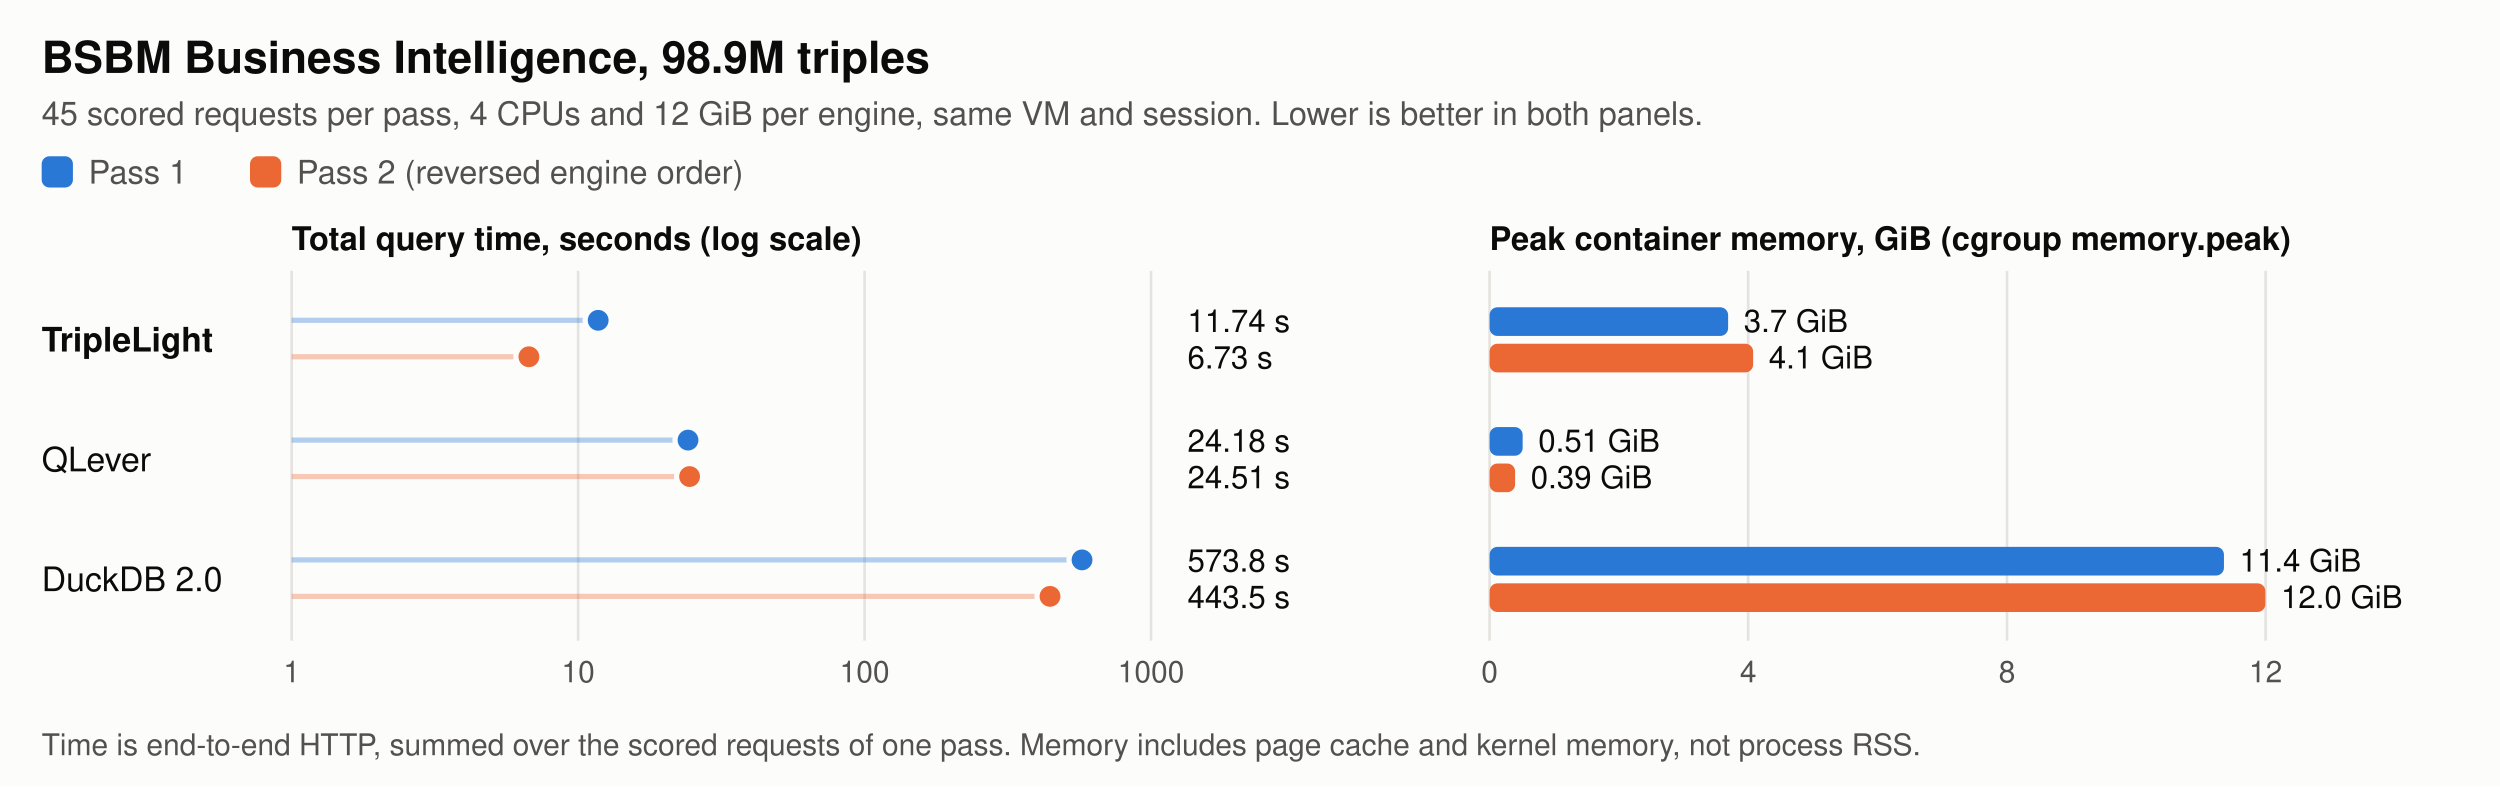
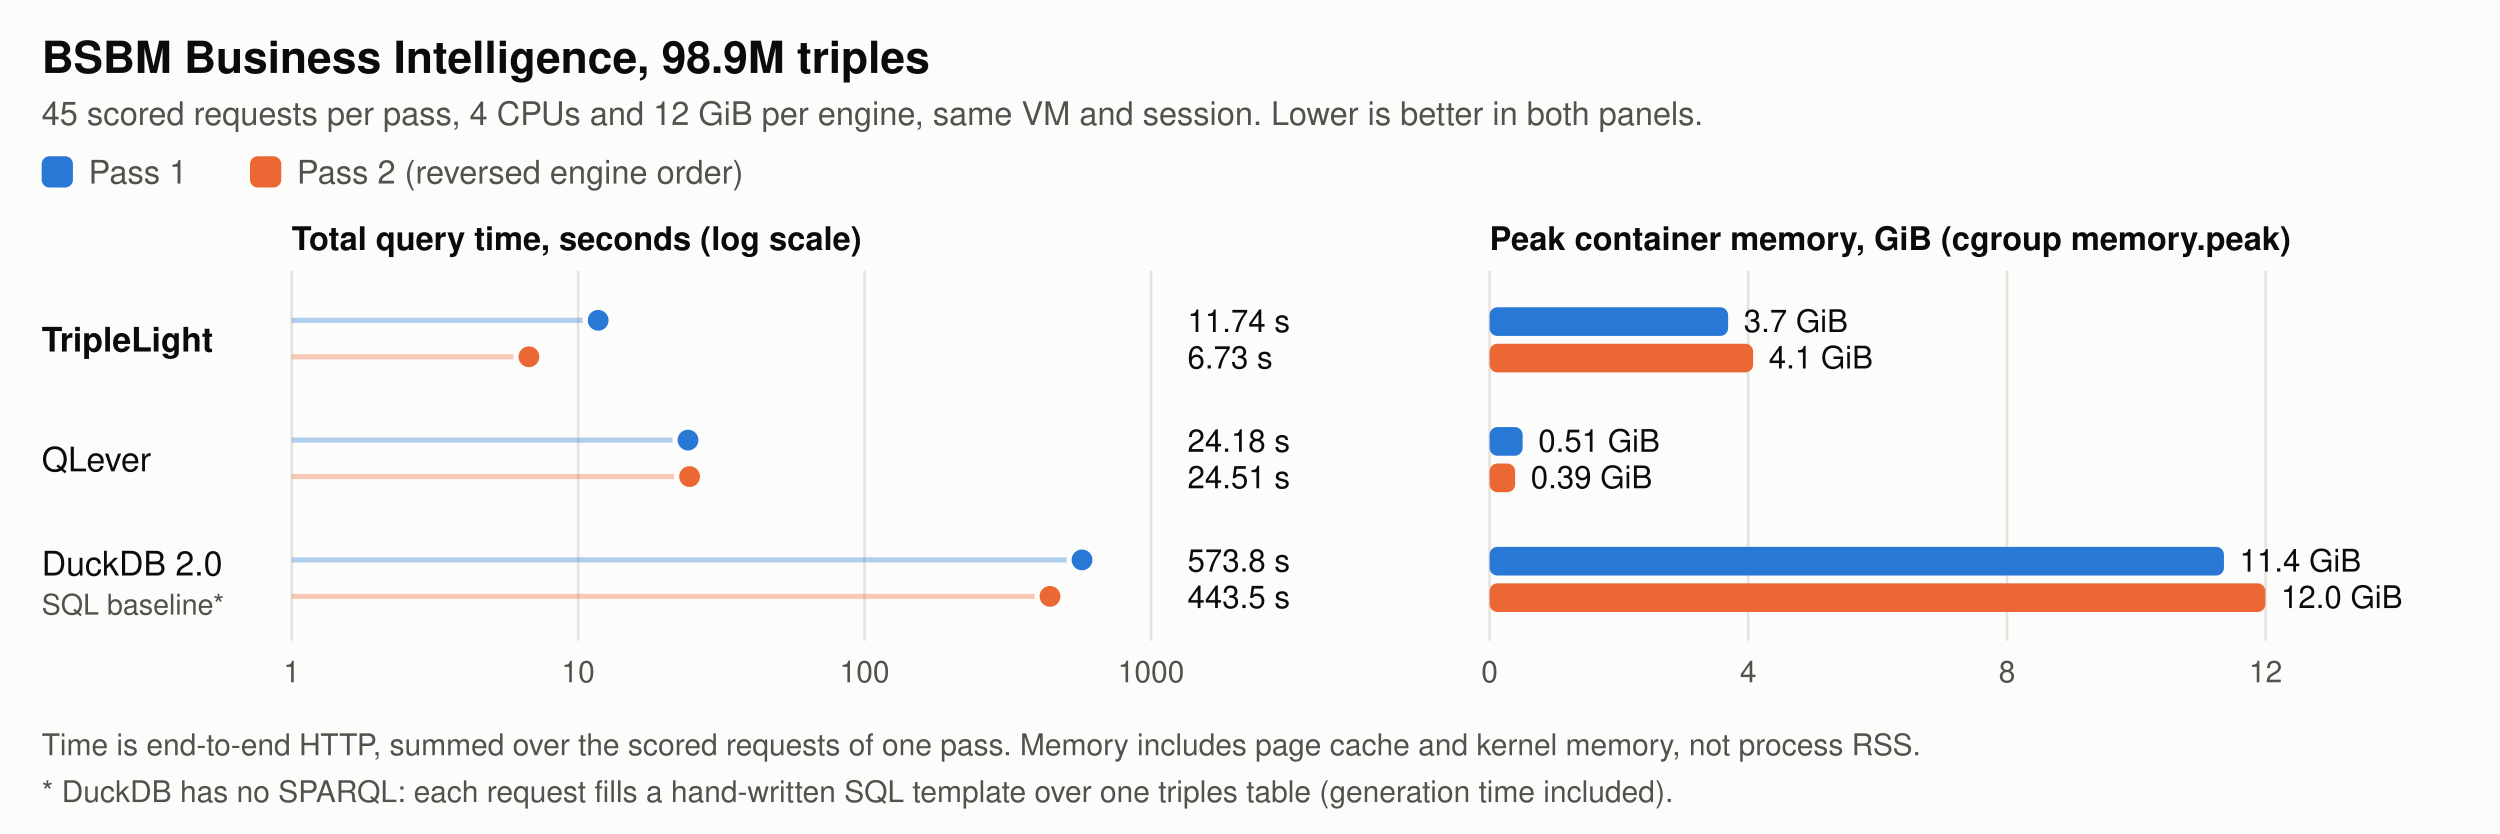
- <svg xmlns="http://www.w3.org/2000/svg" width="960" height="302" viewBox="0 0 960 302" font-family="-apple-system,BlinkMacSystemFont,'Segoe UI',Helvetica,Arial,sans-serif">
-   <rect width="960" height="302" fill="#fcfcfb" />
+ <svg xmlns="http://www.w3.org/2000/svg" width="960" height="320" viewBox="0 0 960 320" font-family="-apple-system,BlinkMacSystemFont,'Segoe UI',Helvetica,Arial,sans-serif">
+   <rect width="960" height="320" fill="#fcfcfb" />
  <text x="16" y="28" font-size="17" font-weight="600" fill="#0b0b0b">BSBM Business Intelligence, 98.9M triples</text>
  <text x="16" y="48" font-size="12.5" fill="#52514e">45 scored requests per pass, 4 CPUs and 12 GiB per engine, same VM and session. Lower is better in both panels.</text>
  <rect x="16" y="60" width="12" height="12" rx="3" fill="#2a78d6" />
  <text x="34" y="70.5" font-size="12.5" fill="#52514e">Pass 1</text>
  <rect x="96" y="60" width="12" height="12" rx="3" fill="#eb6834" />
  <text x="114" y="70.5" font-size="12.5" fill="#52514e">Pass 2 (reversed engine order)</text>
  <text x="112" y="96" font-size="12.5" font-weight="600" fill="#0b0b0b">Total query time, seconds (log scale)</text>
  <text x="572" y="96" font-size="12.5" font-weight="600" fill="#0b0b0b">Peak container memory, GiB (cgroup memory.peak)</text>
  <line x1="112.0" y1="104" x2="112.0" y2="246" stroke="#e4e3df" />
  <text x="112.0" y="262" font-size="11.5" text-anchor="middle" fill="#52514e">1</text>
  <line x1="222.0" y1="104" x2="222.0" y2="246" stroke="#e4e3df" />
  <text x="222.0" y="262" font-size="11.5" text-anchor="middle" fill="#52514e">10</text>
  <line x1="332.0" y1="104" x2="332.0" y2="246" stroke="#e4e3df" />
  <text x="332.0" y="262" font-size="11.5" text-anchor="middle" fill="#52514e">100</text>
  <line x1="442.0" y1="104" x2="442.0" y2="246" stroke="#e4e3df" />
  <text x="442.0" y="262" font-size="11.5" text-anchor="middle" fill="#52514e">1000</text>
  <line x1="572.0" y1="104" x2="572.0" y2="246" stroke="#e4e3df" />
  <text x="572.0" y="262" font-size="11.5" text-anchor="middle" fill="#52514e">0</text>
  <line x1="671.3" y1="104" x2="671.3" y2="246" stroke="#e4e3df" />
  <text x="671.3" y="262" font-size="11.5" text-anchor="middle" fill="#52514e">4</text>
  <line x1="770.7" y1="104" x2="770.7" y2="246" stroke="#e4e3df" />
  <text x="770.7" y="262" font-size="11.5" text-anchor="middle" fill="#52514e">8</text>
  <line x1="870.0" y1="104" x2="870.0" y2="246" stroke="#e4e3df" />
  <text x="870.0" y="262" font-size="11.5" text-anchor="middle" fill="#52514e">12</text>
  <text x="16" y="135.0" font-size="13" font-weight="600" fill="#0b0b0b">TripleLight</text>
  <line x1="112" y1="123" x2="229.7" y2="123" stroke="#2a78d6" stroke-width="2" stroke-opacity="0.35" />
  <circle cx="229.7" cy="123" r="5" fill="#2a78d6" stroke="#fcfcfb" stroke-width="2" />
  <text x="456" y="127.5" font-size="12" fill="#0b0b0b">11.74 s</text>
  <rect x="572" y="118" width="91.6" height="11" rx="3" fill="#2a78d6" />
  <text x="669.6" y="127.5" font-size="12" fill="#0b0b0b">3.7 GiB</text>
  <line x1="112" y1="137" x2="203.1" y2="137" stroke="#eb6834" stroke-width="2" stroke-opacity="0.35" />
  <circle cx="203.1" cy="137" r="5" fill="#eb6834" stroke="#fcfcfb" stroke-width="2" />
  <text x="456" y="141.5" font-size="12" fill="#0b0b0b">6.73 s</text>
  <rect x="572" y="132" width="101.2" height="11" rx="3" fill="#eb6834" />
  <text x="679.2" y="141.5" font-size="12" fill="#0b0b0b">4.1 GiB</text>
  <text x="16" y="181.0" font-size="13" font-weight="400" fill="#0b0b0b">QLever</text>
  <line x1="112" y1="169" x2="264.2" y2="169" stroke="#2a78d6" stroke-width="2" stroke-opacity="0.35" />
  <circle cx="264.2" cy="169" r="5" fill="#2a78d6" stroke="#fcfcfb" stroke-width="2" />
  <text x="456" y="173.5" font-size="12" fill="#0b0b0b">24.18 s</text>
  <rect x="572" y="164" width="12.7" height="11" rx="3" fill="#2a78d6" />
  <text x="590.7" y="173.5" font-size="12" fill="#0b0b0b">0.51 GiB</text>
  <line x1="112" y1="183" x2="264.8" y2="183" stroke="#eb6834" stroke-width="2" stroke-opacity="0.35" />
  <circle cx="264.8" cy="183" r="5" fill="#eb6834" stroke="#fcfcfb" stroke-width="2" />
  <text x="456" y="187.5" font-size="12" fill="#0b0b0b">24.51 s</text>
  <rect x="572" y="178" width="9.8" height="11" rx="3" fill="#eb6834" />
  <text x="587.8" y="187.5" font-size="12" fill="#0b0b0b">0.39 GiB</text>
-   <text x="16" y="227.0" font-size="13" font-weight="400" fill="#0b0b0b">DuckDB 2.0</text>
+   <text x="16" y="221.0" font-size="13" font-weight="400" fill="#0b0b0b">DuckDB 2.0</text>
+   <text x="16" y="236.0" font-size="11" fill="#52514e">SQL baseline*</text>
  <line x1="112" y1="215" x2="415.5" y2="215" stroke="#2a78d6" stroke-width="2" stroke-opacity="0.35" />
  <circle cx="415.5" cy="215" r="5" fill="#2a78d6" stroke="#fcfcfb" stroke-width="2" />
  <text x="456" y="219.5" font-size="12" fill="#0b0b0b">573.8 s</text>
  <rect x="572" y="210" width="282.0" height="11" rx="3" fill="#2a78d6" />
  <text x="860.0" y="219.5" font-size="12" fill="#0b0b0b">11.4 GiB</text>
  <line x1="112" y1="229" x2="403.2" y2="229" stroke="#eb6834" stroke-width="2" stroke-opacity="0.35" />
  <circle cx="403.2" cy="229" r="5" fill="#eb6834" stroke="#fcfcfb" stroke-width="2" />
  <text x="456" y="233.5" font-size="12" fill="#0b0b0b">443.5 s</text>
  <rect x="572" y="224" width="297.9" height="11" rx="3" fill="#eb6834" />
  <text x="875.9" y="233.5" font-size="12" fill="#0b0b0b">12.0 GiB</text>
  <text x="16" y="290" font-size="11.5" fill="#52514e">Time is end-to-end HTTP, summed over the scored requests of one pass. Memory includes page cache and kernel memory, not process RSS.</text>
+   <text x="16" y="308" font-size="11.5" fill="#52514e">* DuckDB has no SPARQL: each request fills a hand-written SQL template over one triples table (generation time included).</text>
</svg>
